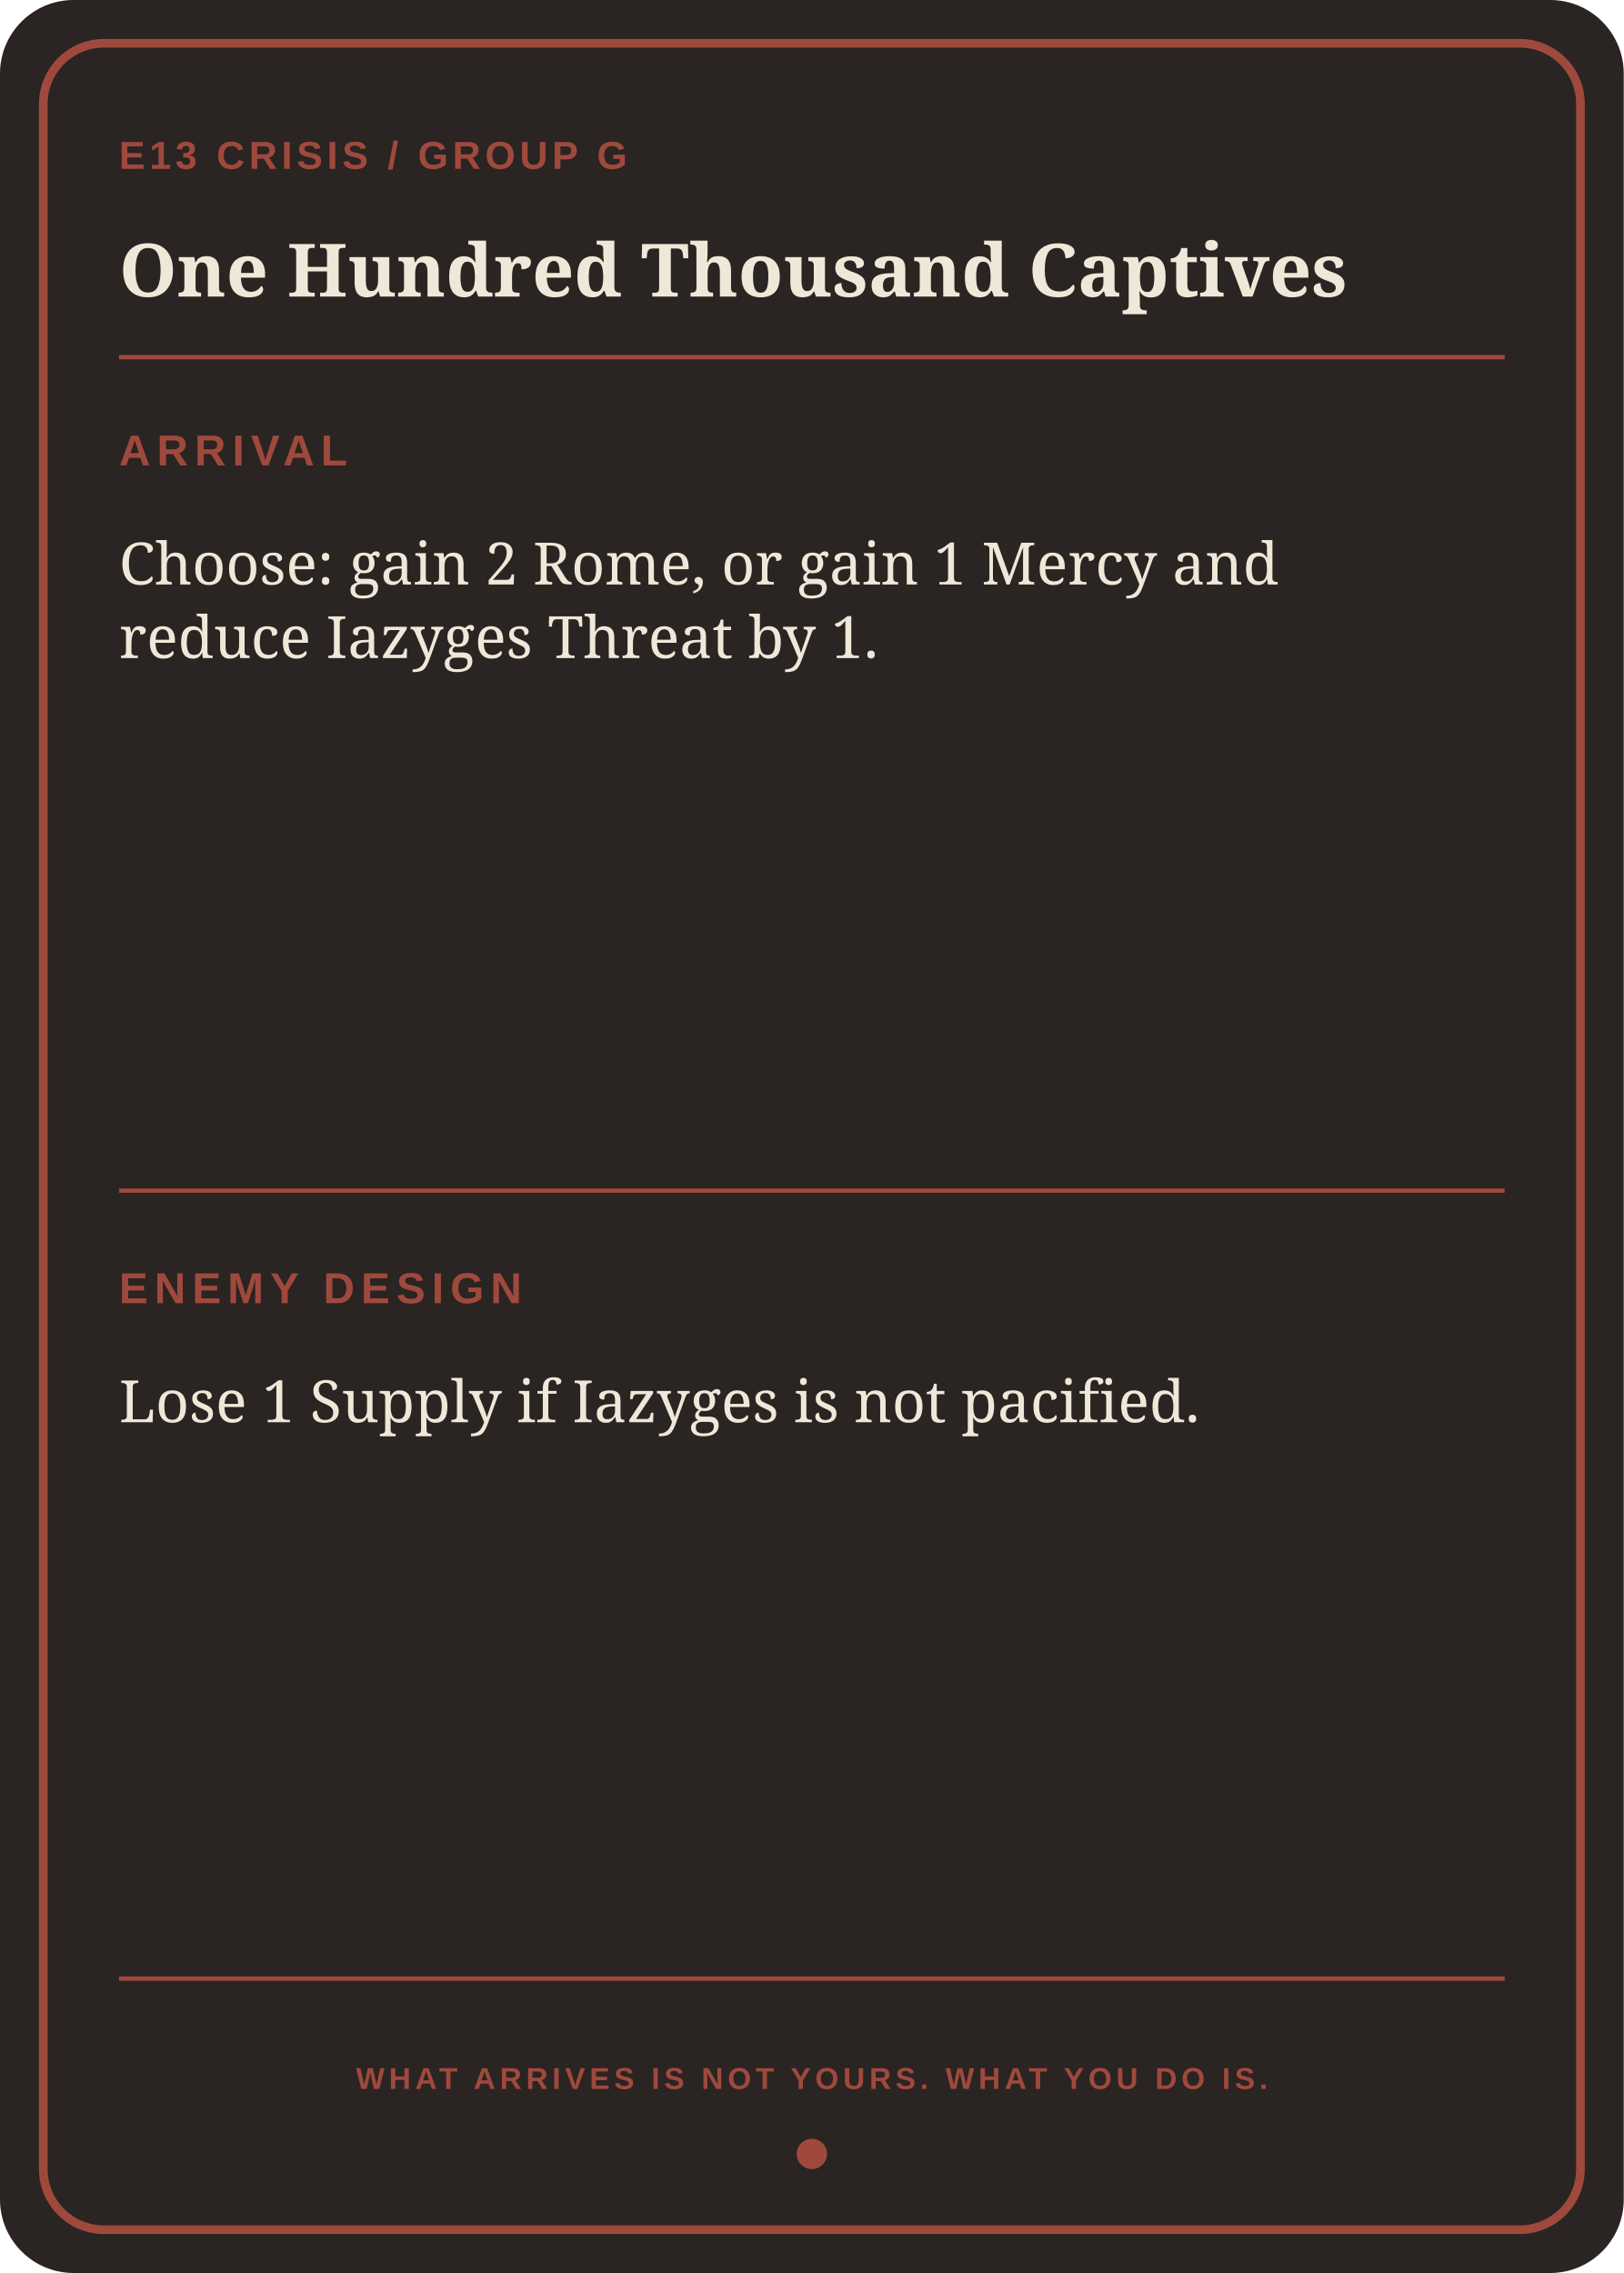
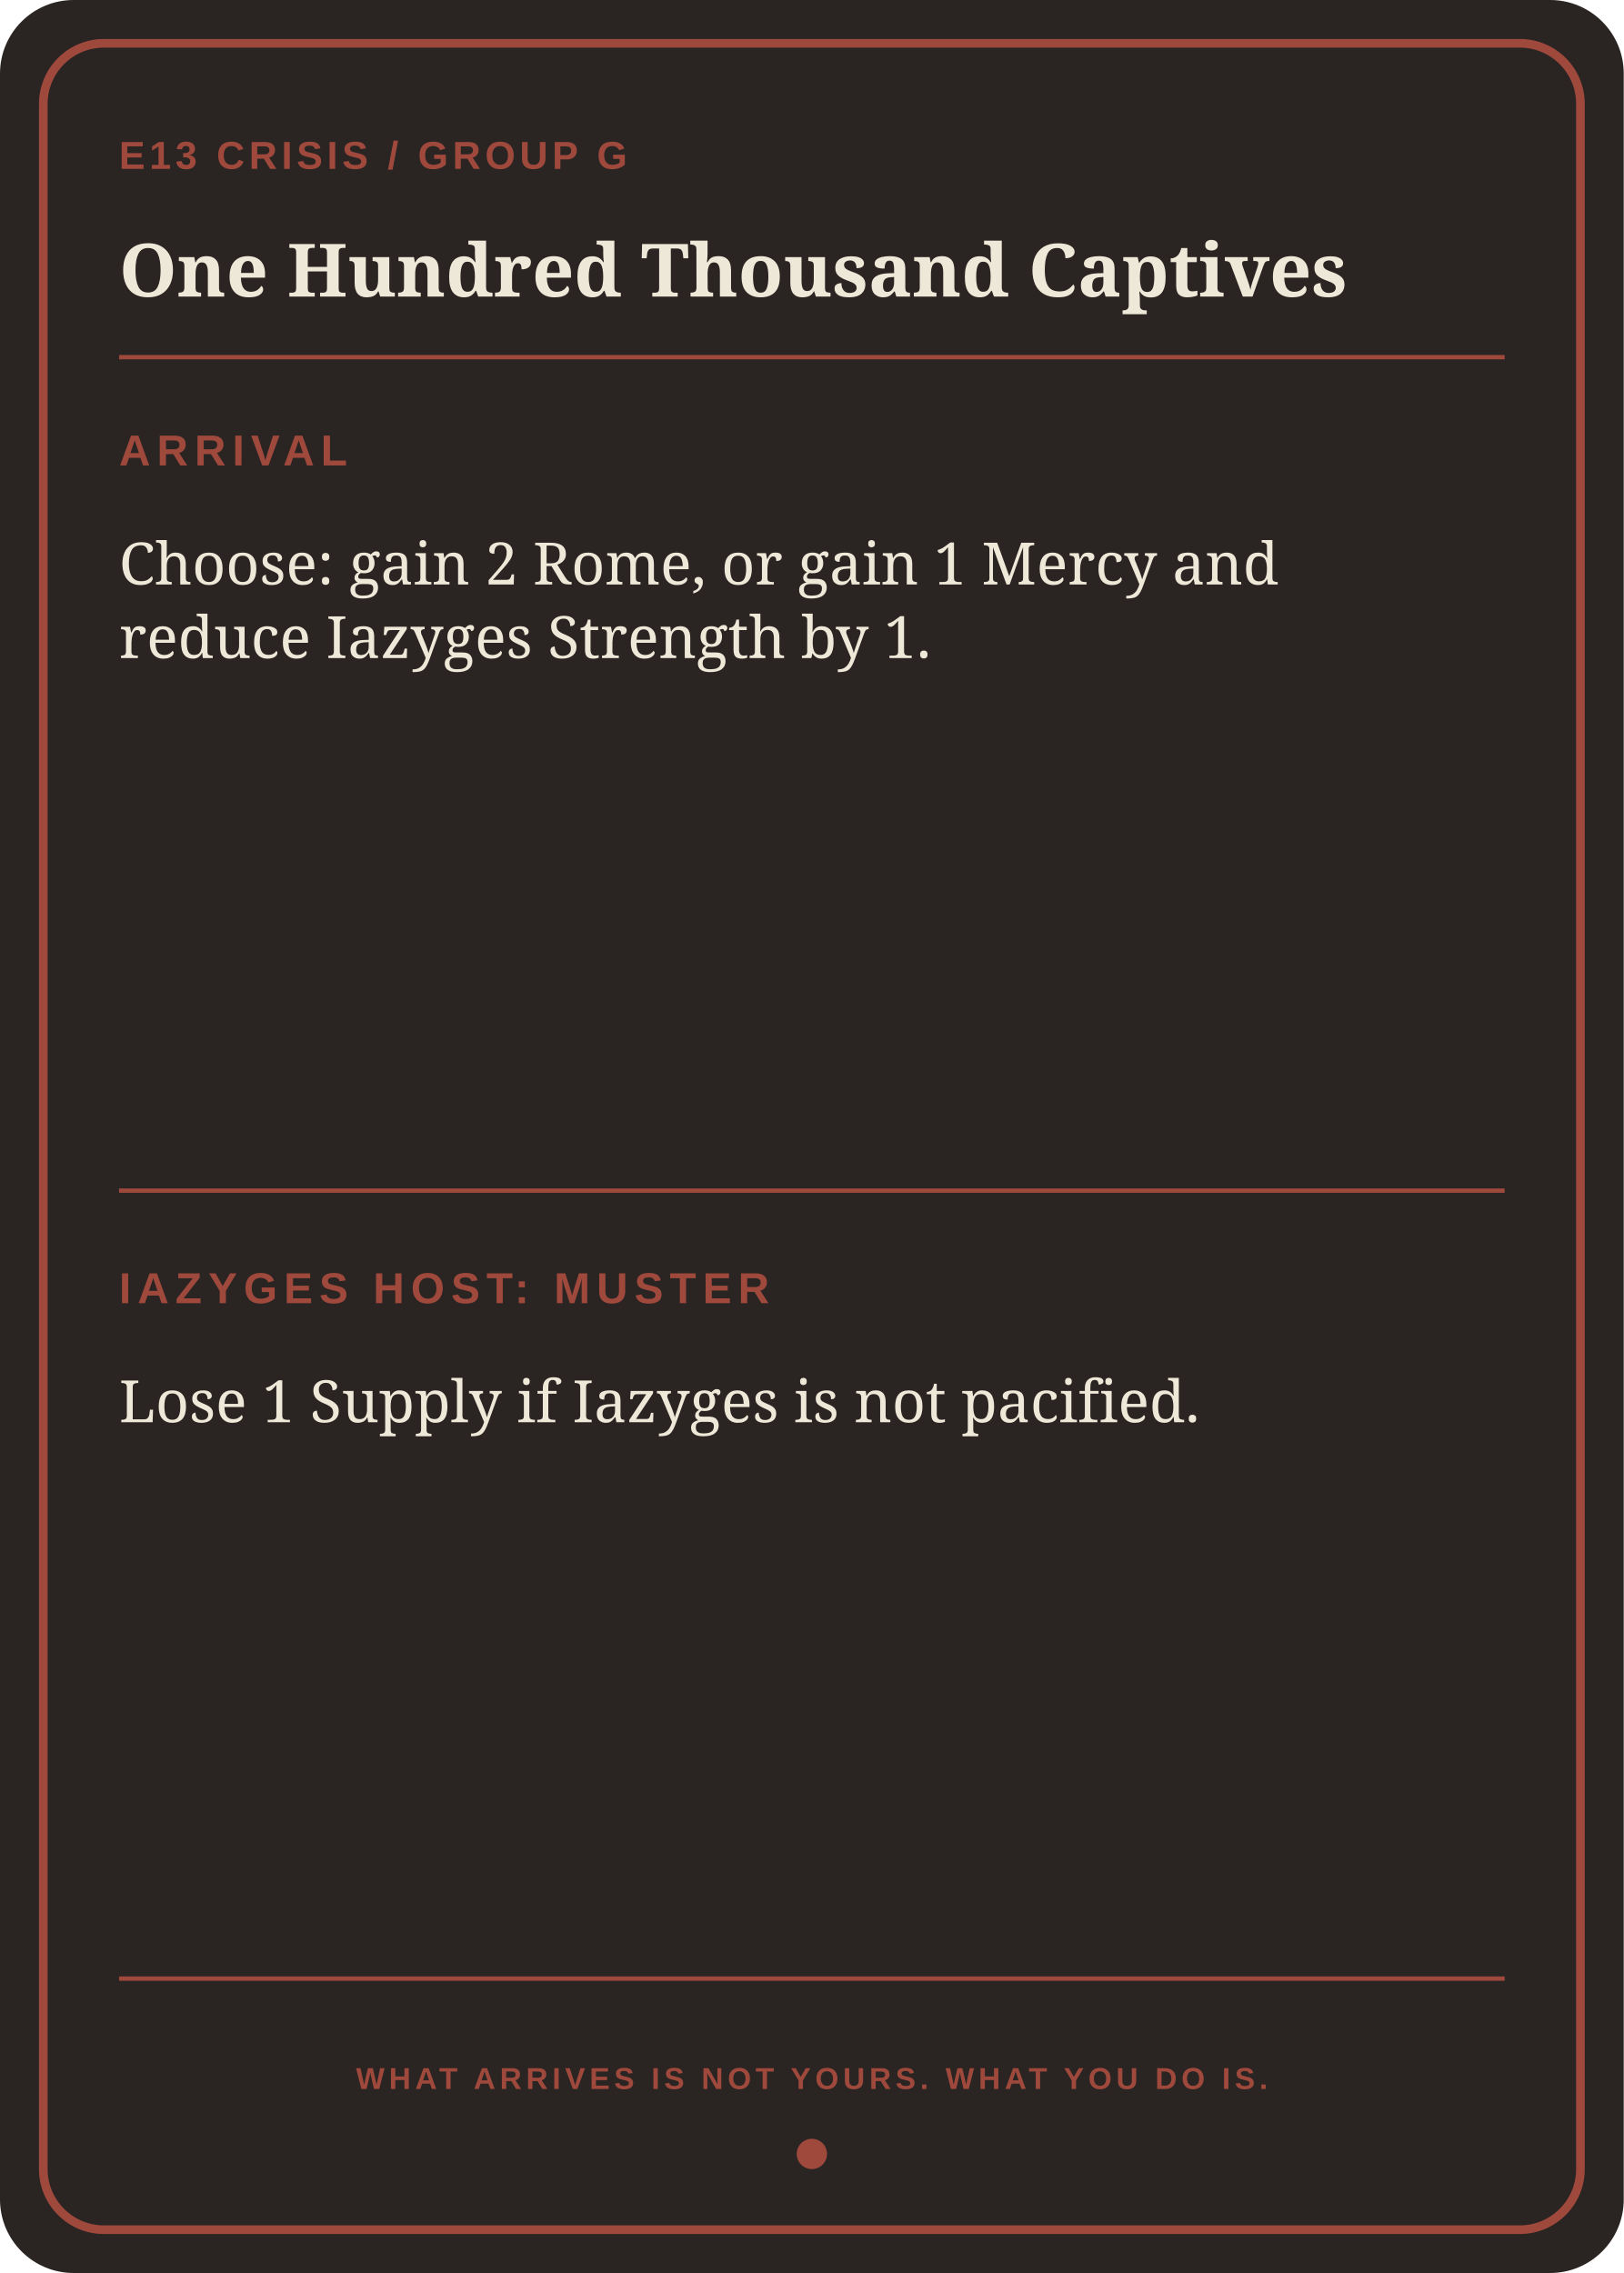
<svg xmlns="http://www.w3.org/2000/svg" width="2.5in" height="3.5in" viewBox="0 0 750 1050">
  <rect width="750" height="1050" rx="34" fill="#2a2422" />
  <rect x="20" y="20" width="710" height="1010" rx="28" fill="none" stroke="#9f493d" stroke-width="4" />
  <path d="M55 165H695M55 550H695M55 914H695" stroke="#9f493d" stroke-width="2" />
  <text x="55" y="78" fill="#9f493d" font-family="Arial,sans-serif" font-size="18" font-weight="bold" letter-spacing="2">E13  CRISIS / GROUP G</text>
  <text x="55" y="137" fill="#eee8d8" font-family="Georgia,serif" font-size="34" font-weight="bold">One Hundred Thousand Captives</text>
  <text x="55" y="215" fill="#9f493d" font-family="Arial,sans-serif" font-size="20" font-weight="bold" letter-spacing="3">ARRIVAL</text>
  <text x="55" y="270" fill="#eee8d8" font-family="Georgia,serif" font-size="27">
    <tspan x="55" dy="0">Choose: gain 2 Rome, or gain 1 Mercy and</tspan>
-     <tspan x="55" dy="34">reduce Iazyges Threat by 1.</tspan>
+     <tspan x="55" dy="34">reduce Iazyges Strength by 1.</tspan>
  </text>
-   <text x="55" y="602" fill="#9f493d" font-family="Arial,sans-serif" font-size="20" font-weight="bold" letter-spacing="3">ENEMY DESIGN</text>
+   <text x="55" y="602" fill="#9f493d" font-family="Arial,sans-serif" font-size="20" font-weight="bold" letter-spacing="3">IAZYGES HOST: MUSTER</text>
  <text x="55" y="657" fill="#eee8d8" font-family="Georgia,serif" font-size="27">
    <tspan x="55" dy="0">Lose 1 Supply if Iazyges is not pacified.</tspan>
  </text>
  <text x="375" y="965" text-anchor="middle" fill="#9f493d" font-family="Arial,sans-serif" font-size="14" font-weight="bold" letter-spacing="2">WHAT ARRIVES IS NOT YOURS. WHAT YOU DO IS.</text>
  <circle cx="375" cy="995" r="7" fill="#9f493d" />
</svg>
